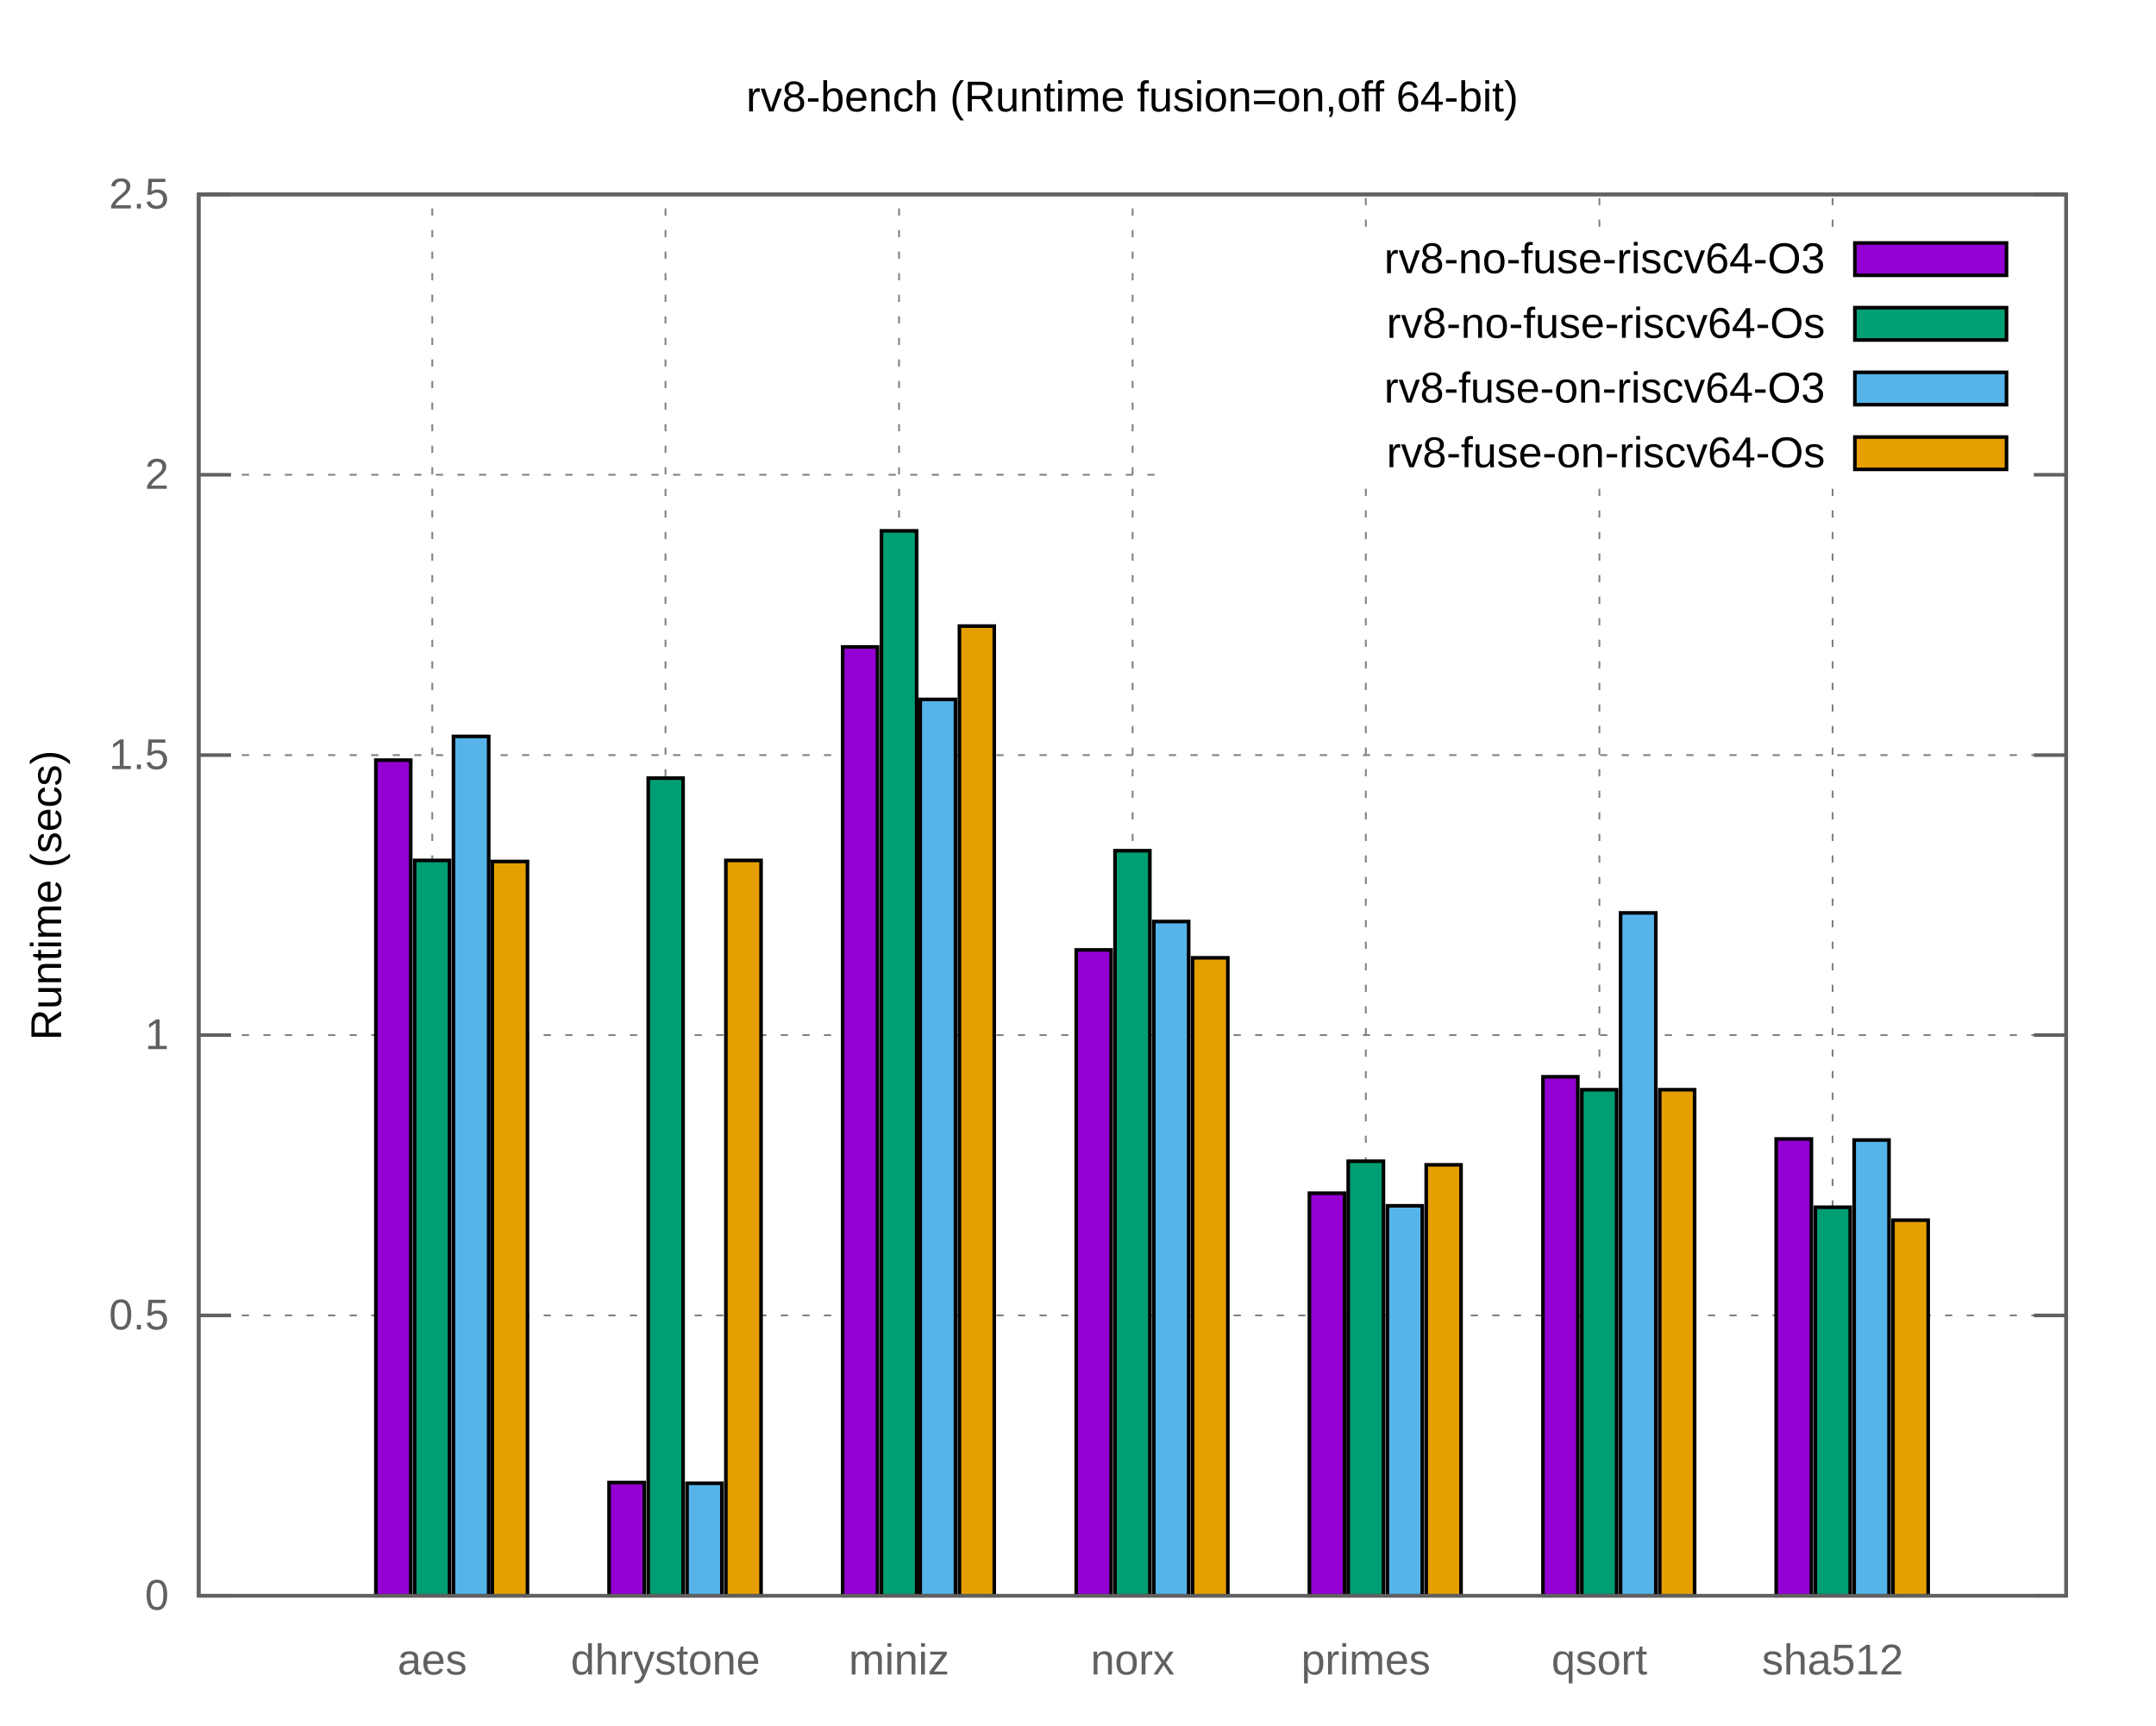
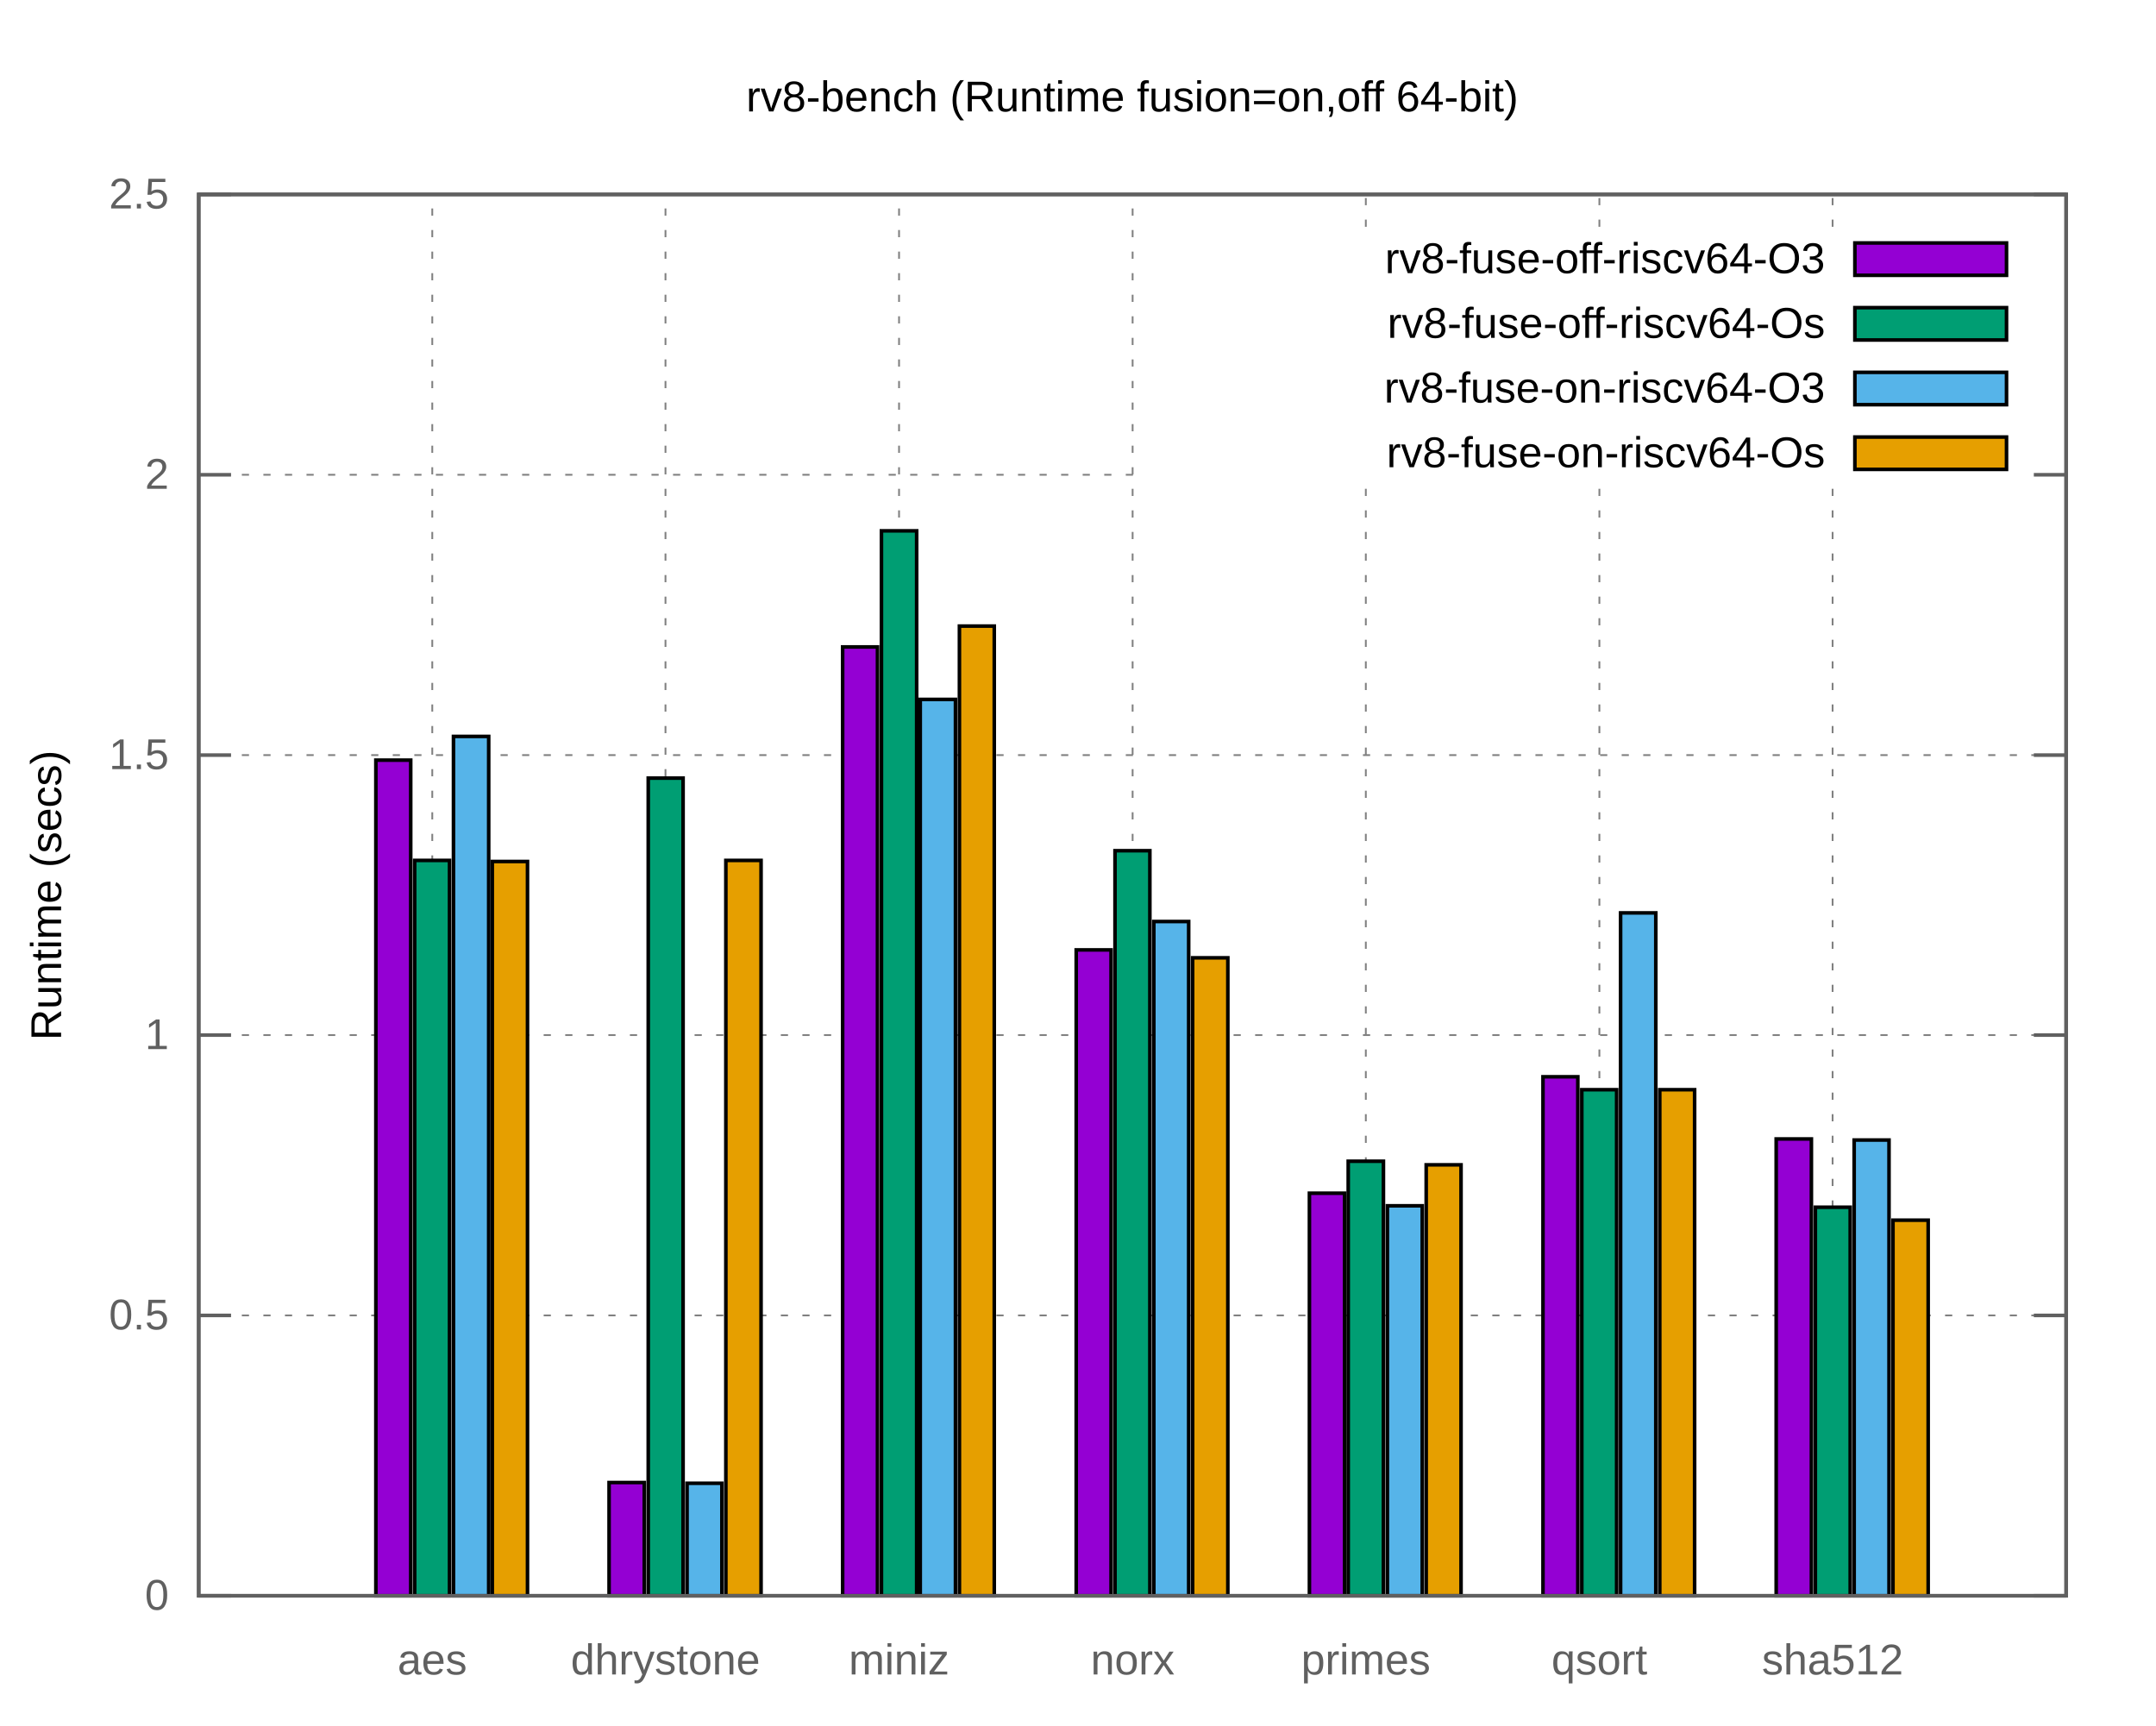
<svg xmlns="http://www.w3.org/2000/svg" xmlns:xlink="http://www.w3.org/1999/xlink" width="600" height="480" viewBox="0 0 600 480">
  <g id="gnuplot_canvas">
    <rect x="0" y="0" width="600" height="480" fill="none" />
    <defs>
      <circle id="gpDot" r="0.5" stroke-width="0.5" />
      <path id="gpPt0" stroke-width="0.222" stroke="currentColor" d="M-1,0 h2 M0,-1 v2" />
      <path id="gpPt1" stroke-width="0.222" stroke="currentColor" d="M-1,-1 L1,1 M1,-1 L-1,1" />
      <path id="gpPt2" stroke-width="0.222" stroke="currentColor" d="M-1,0 L1,0 M0,-1 L0,1 M-1,-1 L1,1 M-1,1 L1,-1" />
      <rect id="gpPt3" stroke-width="0.222" stroke="currentColor" x="-1" y="-1" width="2" height="2" />
      <rect id="gpPt4" stroke-width="0.222" stroke="currentColor" fill="currentColor" x="-1" y="-1" width="2" height="2" />
      <circle id="gpPt5" stroke-width="0.222" stroke="currentColor" cx="0" cy="0" r="1" />
      <use xlink:href="#gpPt5" id="gpPt6" fill="currentColor" stroke="none" />
      <path id="gpPt7" stroke-width="0.222" stroke="currentColor" d="M0,-1.33 L-1.33,0.67 L1.33,0.67 z" />
      <use xlink:href="#gpPt7" id="gpPt8" fill="currentColor" stroke="none" />
      <use xlink:href="#gpPt7" id="gpPt9" stroke="currentColor" transform="rotate(180)" />
      <use xlink:href="#gpPt9" id="gpPt10" fill="currentColor" stroke="none" />
      <use xlink:href="#gpPt3" id="gpPt11" stroke="currentColor" transform="rotate(45)" />
      <use xlink:href="#gpPt11" id="gpPt12" fill="currentColor" stroke="none" />
      <path id="gpPt13" stroke-width="0.222" stroke="currentColor" d="M0,1.330 L1.265,0.411 L0.782,-1.067 L-0.782,-1.076 L-1.265,0.411 z" />
      <use xlink:href="#gpPt13" id="gpPt14" fill="currentColor" stroke="none" />
      <filter id="textbox" filterUnits="objectBoundingBox" x="0" y="0" height="1" width="1">
        <feFlood flood-color="white" flood-opacity="1" result="bgnd" />
        <feComposite in="SourceGraphic" in2="bgnd" operator="atop" />
      </filter>
      <filter id="greybox" filterUnits="objectBoundingBox" x="0" y="0" height="1" width="1">
        <feFlood flood-color="lightgrey" flood-opacity="1" result="grey" />
        <feComposite in="SourceGraphic" in2="grey" operator="atop" />
      </filter>
    </defs>
    <g fill="none" color="white" stroke="currentColor" stroke-width="1.00" stroke-linecap="butt" stroke-linejoin="miter">
</g>
    <g fill="none" color="black" stroke="currentColor" stroke-width="1.00" stroke-linecap="butt" stroke-linejoin="miter">
</g>
    <g fill="none" color="black" stroke="rgb( 96,  96,  96)" stroke-width="0.50" stroke-linecap="butt" stroke-linejoin="miter">
</g>
    <g fill="none" color="gray" stroke="currentColor" stroke-width="0.50" stroke-linecap="butt" stroke-linejoin="miter">
      <path stroke="gray" stroke-dasharray="2,4" class="gridline" d="M55.3,444.0 L575.0,444.0  " />
    </g>
    <g fill="none" color="gray" stroke="gray" stroke-width="1.00" stroke-linecap="butt" stroke-linejoin="miter">
</g>
    <g fill="none" color="black" stroke="currentColor" stroke-width="1.00" stroke-linecap="butt" stroke-linejoin="miter">
      <path stroke="rgb( 96,  96,  96)" d="M55.3,444.0 L64.3,444.0 M575.0,444.0 L566.0,444.0  " />
      <g transform="translate(47.0,447.9)" stroke="none" fill="rgb(96,96,96)" font-family="Arial" font-size="12.00" text-anchor="end">
        <text>
          <tspan font-family="Arial"> 0</tspan>
        </text>
      </g>
    </g>
    <g fill="none" color="black" stroke="currentColor" stroke-width="1.00" stroke-linecap="butt" stroke-linejoin="miter">
</g>
    <g fill="none" color="black" stroke="rgb( 96,  96,  96)" stroke-width="0.50" stroke-linecap="butt" stroke-linejoin="miter">
</g>
    <g fill="none" color="gray" stroke="currentColor" stroke-width="0.50" stroke-linecap="butt" stroke-linejoin="miter">
      <path stroke="gray" stroke-dasharray="2,4" class="gridline" d="M55.3,366.0 L575.0,366.0  " />
    </g>
    <g fill="none" color="gray" stroke="gray" stroke-width="1.00" stroke-linecap="butt" stroke-linejoin="miter">
</g>
    <g fill="none" color="black" stroke="currentColor" stroke-width="1.00" stroke-linecap="butt" stroke-linejoin="miter">
      <path stroke="rgb( 96,  96,  96)" d="M55.3,366.0 L64.3,366.0 M575.0,366.0 L566.0,366.0  " />
      <g transform="translate(47.0,369.9)" stroke="none" fill="rgb(96,96,96)" font-family="Arial" font-size="12.00" text-anchor="end">
        <text>
          <tspan font-family="Arial"> 0.5</tspan>
        </text>
      </g>
    </g>
    <g fill="none" color="black" stroke="currentColor" stroke-width="1.00" stroke-linecap="butt" stroke-linejoin="miter">
</g>
    <g fill="none" color="black" stroke="rgb( 96,  96,  96)" stroke-width="0.50" stroke-linecap="butt" stroke-linejoin="miter">
</g>
    <g fill="none" color="gray" stroke="currentColor" stroke-width="0.50" stroke-linecap="butt" stroke-linejoin="miter">
      <path stroke="gray" stroke-dasharray="2,4" class="gridline" d="M55.3,288.0 L575.0,288.0  " />
    </g>
    <g fill="none" color="gray" stroke="gray" stroke-width="1.00" stroke-linecap="butt" stroke-linejoin="miter">
</g>
    <g fill="none" color="black" stroke="currentColor" stroke-width="1.00" stroke-linecap="butt" stroke-linejoin="miter">
      <path stroke="rgb( 96,  96,  96)" d="M55.3,288.0 L64.3,288.0 M575.0,288.0 L566.0,288.0  " />
      <g transform="translate(47.0,291.9)" stroke="none" fill="rgb(96,96,96)" font-family="Arial" font-size="12.00" text-anchor="end">
        <text>
          <tspan font-family="Arial"> 1</tspan>
        </text>
      </g>
    </g>
    <g fill="none" color="black" stroke="currentColor" stroke-width="1.00" stroke-linecap="butt" stroke-linejoin="miter">
</g>
    <g fill="none" color="black" stroke="rgb( 96,  96,  96)" stroke-width="0.50" stroke-linecap="butt" stroke-linejoin="miter">
</g>
    <g fill="none" color="gray" stroke="currentColor" stroke-width="0.50" stroke-linecap="butt" stroke-linejoin="miter">
      <path stroke="gray" stroke-dasharray="2,4" class="gridline" d="M55.3,210.1 L575.0,210.1  " />
    </g>
    <g fill="none" color="gray" stroke="gray" stroke-width="1.00" stroke-linecap="butt" stroke-linejoin="miter">
</g>
    <g fill="none" color="black" stroke="currentColor" stroke-width="1.00" stroke-linecap="butt" stroke-linejoin="miter">
      <path stroke="rgb( 96,  96,  96)" d="M55.3,210.1 L64.3,210.1 M575.0,210.1 L566.0,210.1  " />
      <g transform="translate(47.0,214.0)" stroke="none" fill="rgb(96,96,96)" font-family="Arial" font-size="12.00" text-anchor="end">
        <text>
          <tspan font-family="Arial"> 1.5</tspan>
        </text>
      </g>
    </g>
    <g fill="none" color="black" stroke="currentColor" stroke-width="1.00" stroke-linecap="butt" stroke-linejoin="miter">
</g>
    <g fill="none" color="black" stroke="rgb( 96,  96,  96)" stroke-width="0.50" stroke-linecap="butt" stroke-linejoin="miter">
</g>
    <g fill="none" color="gray" stroke="currentColor" stroke-width="0.50" stroke-linecap="butt" stroke-linejoin="miter">
-       <path stroke="gray" stroke-dasharray="2,4" class="gridline" d="M55.3,132.1 L325.3,132.1 M566.7,132.1 L575.0,132.1  " />
+       <path stroke="gray" stroke-dasharray="2,4" class="gridline" d="M55.3,132.1 L317.0,132.1 M566.7,132.1 L575.0,132.1  " />
    </g>
    <g fill="none" color="gray" stroke="gray" stroke-width="1.00" stroke-linecap="butt" stroke-linejoin="miter">
</g>
    <g fill="none" color="black" stroke="currentColor" stroke-width="1.00" stroke-linecap="butt" stroke-linejoin="miter">
      <path stroke="rgb( 96,  96,  96)" d="M55.3,132.1 L64.3,132.1 M575.0,132.1 L566.0,132.1  " />
      <g transform="translate(47.0,136.0)" stroke="none" fill="rgb(96,96,96)" font-family="Arial" font-size="12.00" text-anchor="end">
        <text>
          <tspan font-family="Arial"> 2</tspan>
        </text>
      </g>
    </g>
    <g fill="none" color="black" stroke="currentColor" stroke-width="1.00" stroke-linecap="butt" stroke-linejoin="miter">
</g>
    <g fill="none" color="black" stroke="rgb( 96,  96,  96)" stroke-width="0.50" stroke-linecap="butt" stroke-linejoin="miter">
</g>
    <g fill="none" color="gray" stroke="currentColor" stroke-width="0.50" stroke-linecap="butt" stroke-linejoin="miter">
      <path stroke="gray" stroke-dasharray="2,4" class="gridline" d="M55.3,54.1 L575.0,54.1  " />
    </g>
    <g fill="none" color="gray" stroke="gray" stroke-width="1.00" stroke-linecap="butt" stroke-linejoin="miter">
</g>
    <g fill="none" color="black" stroke="currentColor" stroke-width="1.00" stroke-linecap="butt" stroke-linejoin="miter">
      <path stroke="rgb( 96,  96,  96)" d="M55.3,54.1 L64.3,54.1 M575.0,54.1 L566.0,54.1  " />
      <g transform="translate(47.0,58.0)" stroke="none" fill="rgb(96,96,96)" font-family="Arial" font-size="12.00" text-anchor="end">
        <text>
          <tspan font-family="Arial"> 2.5</tspan>
        </text>
      </g>
    </g>
    <g fill="none" color="black" stroke="currentColor" stroke-width="1.00" stroke-linecap="butt" stroke-linejoin="miter">
</g>
    <g fill="none" color="black" stroke="rgb( 96,  96,  96)" stroke-width="0.50" stroke-linecap="butt" stroke-linejoin="miter">
</g>
    <g fill="none" color="gray" stroke="currentColor" stroke-width="0.50" stroke-linecap="butt" stroke-linejoin="miter">
      <path stroke="gray" stroke-dasharray="2,4" class="gridline" d="M120.3,444.0 L120.3,54.1  " />
    </g>
    <g fill="none" color="gray" stroke="gray" stroke-width="1.00" stroke-linecap="butt" stroke-linejoin="miter">
</g>
    <g fill="none" color="black" stroke="currentColor" stroke-width="1.00" stroke-linecap="butt" stroke-linejoin="miter">
      <path stroke="rgb( 96,  96,  96)" d="M120.3,444.0 M120.3,54.1  " />
      <g transform="translate(120.3,465.9)" stroke="none" fill="rgb(96,96,96)" font-family="Arial" font-size="12.00" text-anchor="middle">
        <text>
          <tspan font-family="Arial">aes</tspan>
        </text>
      </g>
    </g>
    <g fill="none" color="black" stroke="currentColor" stroke-width="1.00" stroke-linecap="butt" stroke-linejoin="miter">
</g>
    <g fill="none" color="black" stroke="rgb( 96,  96,  96)" stroke-width="0.50" stroke-linecap="butt" stroke-linejoin="miter">
</g>
    <g fill="none" color="gray" stroke="currentColor" stroke-width="0.50" stroke-linecap="butt" stroke-linejoin="miter">
      <path stroke="gray" stroke-dasharray="2,4" class="gridline" d="M185.2,444.0 L185.2,54.1  " />
    </g>
    <g fill="none" color="gray" stroke="gray" stroke-width="1.00" stroke-linecap="butt" stroke-linejoin="miter">
</g>
    <g fill="none" color="black" stroke="currentColor" stroke-width="1.00" stroke-linecap="butt" stroke-linejoin="miter">
      <path stroke="rgb( 96,  96,  96)" d="M185.2,444.0 M185.2,54.1  " />
      <g transform="translate(185.2,465.9)" stroke="none" fill="rgb(96,96,96)" font-family="Arial" font-size="12.00" text-anchor="middle">
        <text>
          <tspan font-family="Arial">dhrystone</tspan>
        </text>
      </g>
    </g>
    <g fill="none" color="black" stroke="currentColor" stroke-width="1.00" stroke-linecap="butt" stroke-linejoin="miter">
</g>
    <g fill="none" color="black" stroke="rgb( 96,  96,  96)" stroke-width="0.50" stroke-linecap="butt" stroke-linejoin="miter">
</g>
    <g fill="none" color="gray" stroke="currentColor" stroke-width="0.50" stroke-linecap="butt" stroke-linejoin="miter">
      <path stroke="gray" stroke-dasharray="2,4" class="gridline" d="M250.2,444.0 L250.2,54.1  " />
    </g>
    <g fill="none" color="gray" stroke="gray" stroke-width="1.00" stroke-linecap="butt" stroke-linejoin="miter">
</g>
    <g fill="none" color="black" stroke="currentColor" stroke-width="1.00" stroke-linecap="butt" stroke-linejoin="miter">
      <path stroke="rgb( 96,  96,  96)" d="M250.2,444.0 M250.2,54.1  " />
      <g transform="translate(250.2,465.9)" stroke="none" fill="rgb(96,96,96)" font-family="Arial" font-size="12.00" text-anchor="middle">
        <text>
          <tspan font-family="Arial">miniz</tspan>
        </text>
      </g>
    </g>
    <g fill="none" color="black" stroke="currentColor" stroke-width="1.00" stroke-linecap="butt" stroke-linejoin="miter">
</g>
    <g fill="none" color="black" stroke="rgb( 96,  96,  96)" stroke-width="0.50" stroke-linecap="butt" stroke-linejoin="miter">
</g>
    <g fill="none" color="gray" stroke="currentColor" stroke-width="0.50" stroke-linecap="butt" stroke-linejoin="miter">
      <path stroke="gray" stroke-dasharray="2,4" class="gridline" d="M315.2,444.0 L315.2,54.1  " />
    </g>
    <g fill="none" color="gray" stroke="gray" stroke-width="1.00" stroke-linecap="butt" stroke-linejoin="miter">
</g>
    <g fill="none" color="black" stroke="currentColor" stroke-width="1.00" stroke-linecap="butt" stroke-linejoin="miter">
      <path stroke="rgb( 96,  96,  96)" d="M315.2,444.0 M315.2,54.1  " />
      <g transform="translate(315.2,465.9)" stroke="none" fill="rgb(96,96,96)" font-family="Arial" font-size="12.00" text-anchor="middle">
        <text>
          <tspan font-family="Arial">norx</tspan>
        </text>
      </g>
    </g>
    <g fill="none" color="black" stroke="currentColor" stroke-width="1.00" stroke-linecap="butt" stroke-linejoin="miter">
</g>
    <g fill="none" color="black" stroke="rgb( 96,  96,  96)" stroke-width="0.50" stroke-linecap="butt" stroke-linejoin="miter">
</g>
    <g fill="none" color="gray" stroke="currentColor" stroke-width="0.50" stroke-linecap="butt" stroke-linejoin="miter">
      <path stroke="gray" stroke-dasharray="2,4" class="gridline" d="M380.1,444.0 L380.1,135.1 M380.1,63.1 L380.1,54.1  " />
    </g>
    <g fill="none" color="gray" stroke="gray" stroke-width="1.00" stroke-linecap="butt" stroke-linejoin="miter">
</g>
    <g fill="none" color="black" stroke="currentColor" stroke-width="1.00" stroke-linecap="butt" stroke-linejoin="miter">
      <path stroke="rgb( 96,  96,  96)" d="M380.1,444.0 M380.1,54.1  " />
      <g transform="translate(380.1,465.9)" stroke="none" fill="rgb(96,96,96)" font-family="Arial" font-size="12.00" text-anchor="middle">
        <text>
          <tspan font-family="Arial">primes</tspan>
        </text>
      </g>
    </g>
    <g fill="none" color="black" stroke="currentColor" stroke-width="1.00" stroke-linecap="butt" stroke-linejoin="miter">
</g>
    <g fill="none" color="black" stroke="rgb( 96,  96,  96)" stroke-width="0.50" stroke-linecap="butt" stroke-linejoin="miter">
</g>
    <g fill="none" color="gray" stroke="currentColor" stroke-width="0.50" stroke-linecap="butt" stroke-linejoin="miter">
      <path stroke="gray" stroke-dasharray="2,4" class="gridline" d="M445.1,444.0 L445.1,135.1 M445.1,63.1 L445.1,54.1  " />
    </g>
    <g fill="none" color="gray" stroke="gray" stroke-width="1.00" stroke-linecap="butt" stroke-linejoin="miter">
</g>
    <g fill="none" color="black" stroke="currentColor" stroke-width="1.00" stroke-linecap="butt" stroke-linejoin="miter">
      <path stroke="rgb( 96,  96,  96)" d="M445.1,444.0 M445.1,54.1  " />
      <g transform="translate(445.1,465.9)" stroke="none" fill="rgb(96,96,96)" font-family="Arial" font-size="12.00" text-anchor="middle">
        <text>
          <tspan font-family="Arial">qsort</tspan>
        </text>
      </g>
    </g>
    <g fill="none" color="black" stroke="currentColor" stroke-width="1.00" stroke-linecap="butt" stroke-linejoin="miter">
</g>
    <g fill="none" color="black" stroke="rgb( 96,  96,  96)" stroke-width="0.50" stroke-linecap="butt" stroke-linejoin="miter">
</g>
    <g fill="none" color="gray" stroke="currentColor" stroke-width="0.50" stroke-linecap="butt" stroke-linejoin="miter">
      <path stroke="gray" stroke-dasharray="2,4" class="gridline" d="M510.0,444.0 L510.0,135.1 M510.0,63.1 L510.0,54.1  " />
    </g>
    <g fill="none" color="gray" stroke="gray" stroke-width="1.00" stroke-linecap="butt" stroke-linejoin="miter">
</g>
    <g fill="none" color="black" stroke="currentColor" stroke-width="1.00" stroke-linecap="butt" stroke-linejoin="miter">
      <path stroke="rgb( 96,  96,  96)" d="M510.0,444.0 M510.0,54.1  " />
      <g transform="translate(510.0,465.9)" stroke="none" fill="rgb(96,96,96)" font-family="Arial" font-size="12.00" text-anchor="middle">
        <text>
          <tspan font-family="Arial">sha512</tspan>
        </text>
      </g>
    </g>
    <g fill="none" color="black" stroke="currentColor" stroke-width="1.00" stroke-linecap="butt" stroke-linejoin="miter">
</g>
    <g fill="none" color="black" stroke="currentColor" stroke-width="1.00" stroke-linecap="butt" stroke-linejoin="miter">
      <path stroke="rgb( 96,  96,  96)" d="M55.3,54.1 L55.3,444.0 L575.0,444.0 L575.0,54.1 L55.3,54.1 Z  " />
    </g>
    <g fill="none" color="black" stroke="currentColor" stroke-width="1.00" stroke-linecap="butt" stroke-linejoin="miter">
      <g transform="translate(17.0,249.1) rotate(270)" stroke="none" fill="black" font-family="Arial" font-size="12.00" text-anchor="middle">
        <text>
          <tspan font-family="Arial">Runtime (secs)</tspan>
        </text>
      </g>
    </g>
    <g fill="none" color="black" stroke="currentColor" stroke-width="1.00" stroke-linecap="butt" stroke-linejoin="miter">
      <g transform="translate(315.1,31.0)" stroke="none" fill="black" font-family="Arial" font-size="12.00" text-anchor="middle">
        <text>
          <tspan font-family="Arial">rv8-bench (Runtime fusion=on,off 64-bit)</tspan>
        </text>
      </g>
    </g>
    <g id="gnuplot_plot_1">
      <g fill="none" color="black" stroke="currentColor" stroke-width="1.00" stroke-linecap="butt" stroke-linejoin="miter">
        <g transform="translate(507.9,76.0)" stroke="none" fill="black" font-family="Arial" font-size="12.00" text-anchor="end">
          <text>
-             <tspan font-family="Arial">rv8-no-fuse-riscv64-O3</tspan>
+             <tspan font-family="Arial">rv8-fuse-off-riscv64-O3</tspan>
          </text>
        </g>
      </g>
      <g fill="none" color="black" stroke="currentColor" stroke-width="1.00" stroke-linecap="butt" stroke-linejoin="miter">
        <g stroke="none" shape-rendering="crispEdges">
          <polygon fill="rgb(148,   0, 211)" points="516.2,76.6 558.4,76.6 558.4,67.6 516.2,67.6 " />
        </g>
        <path stroke="black" d="M516.2,76.6 L558.4,76.6 L558.4,67.6 L516.2,67.6 L516.2,76.6 Z  " />
      </g>
      <g fill="none" color="black" stroke="currentColor" stroke-width="1.00" stroke-linecap="butt" stroke-linejoin="miter">
        <g stroke="none" shape-rendering="crispEdges">
          <polygon fill="rgb(148,   0, 211)" points="104.6,444.0 114.4,444.0 114.4,211.4 104.6,211.4 " />
        </g>
        <path stroke="black" d="M104.6,444.0 L104.6,211.5 L114.3,211.5 L114.3,444.0 L104.6,444.0 Z  " />
      </g>
      <g fill="none" color="black" stroke="currentColor" stroke-width="1.00" stroke-linecap="butt" stroke-linejoin="miter">
        <g stroke="none" shape-rendering="crispEdges">
          <polygon fill="rgb(148,   0, 211)" points="169.5,444.0 179.4,444.0 179.4,412.4 169.5,412.4 " />
        </g>
        <path stroke="black" d="M169.5,444.0 L169.5,412.5 L179.3,412.5 L179.3,444.0 L169.5,444.0 Z  " />
      </g>
      <g fill="none" color="black" stroke="currentColor" stroke-width="1.00" stroke-linecap="butt" stroke-linejoin="miter">
        <g stroke="none" shape-rendering="crispEdges">
          <polygon fill="rgb(148,   0, 211)" points="234.5,444.0 244.3,444.0 244.3,179.9 234.5,179.9 " />
        </g>
        <path stroke="black" d="M234.5,444.0 L234.5,180.0 L244.2,180.0 L244.2,444.0 L234.5,444.0 Z  " />
      </g>
      <g fill="none" color="black" stroke="currentColor" stroke-width="1.00" stroke-linecap="butt" stroke-linejoin="miter">
        <g stroke="none" shape-rendering="crispEdges">
          <polygon fill="rgb(148,   0, 211)" points="299.5,444.0 309.3,444.0 309.3,264.2 299.5,264.2 " />
        </g>
        <path stroke="black" d="M299.5,444.0 L299.5,264.3 L309.2,264.3 L309.2,444.0 L299.5,444.0 Z  " />
      </g>
      <g fill="none" color="black" stroke="currentColor" stroke-width="1.00" stroke-linecap="butt" stroke-linejoin="miter">
        <g stroke="none" shape-rendering="crispEdges">
          <polygon fill="rgb(148,   0, 211)" points="364.4,444.0 374.3,444.0 374.3,331.9 364.4,331.9 " />
        </g>
        <path stroke="black" d="M364.4,444.0 L364.4,332.0 L374.2,332.0 L374.2,444.0 L364.4,444.0 Z  " />
      </g>
      <g fill="none" color="black" stroke="currentColor" stroke-width="1.00" stroke-linecap="butt" stroke-linejoin="miter">
        <g stroke="none" shape-rendering="crispEdges">
          <polygon fill="rgb(148,   0, 211)" points="429.4,444.0 439.2,444.0 439.2,299.5 429.4,299.5 " />
        </g>
        <path stroke="black" d="M429.4,444.0 L429.4,299.6 L439.1,299.6 L439.1,444.0 L429.4,444.0 Z  " />
      </g>
      <g fill="none" color="black" stroke="currentColor" stroke-width="1.00" stroke-linecap="butt" stroke-linejoin="miter">
        <g stroke="none" shape-rendering="crispEdges">
          <polygon fill="rgb(148,   0, 211)" points="494.3,444.0 504.2,444.0 504.2,316.8 494.3,316.8 " />
        </g>
        <path stroke="black" d="M494.3,444.0 L494.3,316.9 L504.1,316.9 L504.1,444.0 L494.3,444.0 Z  " />
      </g>
      <g fill="none" color="black" stroke="currentColor" stroke-width="1.00" stroke-linecap="butt" stroke-linejoin="miter">
</g>
    </g>
    <g id="gnuplot_plot_2">
      <g fill="none" color="black" stroke="currentColor" stroke-width="1.00" stroke-linecap="butt" stroke-linejoin="miter">
        <g transform="translate(507.9,94.0)" stroke="none" fill="black" font-family="Arial" font-size="12.00" text-anchor="end">
          <text>
-             <tspan font-family="Arial">rv8-no-fuse-riscv64-Os</tspan>
+             <tspan font-family="Arial">rv8-fuse-off-riscv64-Os</tspan>
          </text>
        </g>
      </g>
      <g fill="none" color="black" stroke="currentColor" stroke-width="1.00" stroke-linecap="butt" stroke-linejoin="miter">
        <g stroke="none" shape-rendering="crispEdges">
          <polygon fill="rgb(  0, 158, 115)" points="516.2,94.6 558.4,94.6 558.4,85.6 516.2,85.6 " />
        </g>
        <path stroke="black" d="M516.2,94.6 L558.4,94.6 L558.4,85.6 L516.2,85.6 L516.2,94.6 Z  " />
      </g>
      <g fill="none" color="black" stroke="currentColor" stroke-width="1.00" stroke-linecap="butt" stroke-linejoin="miter">
        <g stroke="none" shape-rendering="crispEdges">
          <polygon fill="rgb(  0, 158, 115)" points="115.4,444.0 125.2,444.0 125.2,239.3 115.4,239.3 " />
        </g>
        <path stroke="black" d="M115.4,444.0 L115.4,239.4 L125.1,239.4 L125.1,444.0 L115.4,444.0 Z  " />
      </g>
      <g fill="none" color="black" stroke="currentColor" stroke-width="1.00" stroke-linecap="butt" stroke-linejoin="miter">
        <g stroke="none" shape-rendering="crispEdges">
          <polygon fill="rgb(  0, 158, 115)" points="180.4,444.0 190.2,444.0 190.2,216.4 180.4,216.4 " />
        </g>
        <path stroke="black" d="M180.4,444.0 L180.4,216.5 L190.1,216.5 L190.1,444.0 L180.4,444.0 Z  " />
      </g>
      <g fill="none" color="black" stroke="currentColor" stroke-width="1.00" stroke-linecap="butt" stroke-linejoin="miter">
        <g stroke="none" shape-rendering="crispEdges">
          <polygon fill="rgb(  0, 158, 115)" points="245.3,444.0 255.2,444.0 255.2,147.6 245.3,147.6 " />
        </g>
        <path stroke="black" d="M245.3,444.0 L245.3,147.7 L255.1,147.7 L255.1,444.0 L245.3,444.0 Z  " />
      </g>
      <g fill="none" color="black" stroke="currentColor" stroke-width="1.00" stroke-linecap="butt" stroke-linejoin="miter">
        <g stroke="none" shape-rendering="crispEdges">
          <polygon fill="rgb(  0, 158, 115)" points="310.3,444.0 320.1,444.0 320.1,236.6 310.3,236.6 " />
        </g>
        <path stroke="black" d="M310.3,444.0 L310.3,236.7 L320.0,236.7 L320.0,444.0 L310.3,444.0 Z  " />
      </g>
      <g fill="none" color="black" stroke="currentColor" stroke-width="1.00" stroke-linecap="butt" stroke-linejoin="miter">
        <g stroke="none" shape-rendering="crispEdges">
          <polygon fill="rgb(  0, 158, 115)" points="375.2,444.0 385.1,444.0 385.1,323.0 375.2,323.0 " />
        </g>
        <path stroke="black" d="M375.2,444.0 L375.2,323.1 L385.0,323.1 L385.0,444.0 L375.2,444.0 Z  " />
      </g>
      <g fill="none" color="black" stroke="currentColor" stroke-width="1.00" stroke-linecap="butt" stroke-linejoin="miter">
        <g stroke="none" shape-rendering="crispEdges">
          <polygon fill="rgb(  0, 158, 115)" points="440.2,444.0 450.0,444.0 450.0,303.1 440.2,303.1 " />
        </g>
        <path stroke="black" d="M440.2,444.0 L440.2,303.2 L449.9,303.2 L449.9,444.0 L440.2,444.0 Z  " />
      </g>
      <g fill="none" color="black" stroke="currentColor" stroke-width="1.00" stroke-linecap="butt" stroke-linejoin="miter">
        <g stroke="none" shape-rendering="crispEdges">
          <polygon fill="rgb(  0, 158, 115)" points="505.2,444.0 515.0,444.0 515.0,335.8 505.2,335.8 " />
        </g>
        <path stroke="black" d="M505.2,444.0 L505.2,335.9 L514.9,335.9 L514.9,444.0 L505.2,444.0 Z  " />
      </g>
      <g fill="none" color="black" stroke="currentColor" stroke-width="1.00" stroke-linecap="butt" stroke-linejoin="miter">
</g>
    </g>
    <g id="gnuplot_plot_3">
      <g fill="none" color="black" stroke="currentColor" stroke-width="1.00" stroke-linecap="butt" stroke-linejoin="miter">
        <g transform="translate(507.9,112.0)" stroke="none" fill="black" font-family="Arial" font-size="12.00" text-anchor="end">
          <text>
            <tspan font-family="Arial">rv8-fuse-on-riscv64-O3</tspan>
          </text>
        </g>
      </g>
      <g fill="none" color="black" stroke="currentColor" stroke-width="1.00" stroke-linecap="butt" stroke-linejoin="miter">
        <g stroke="none" shape-rendering="crispEdges">
          <polygon fill="rgb( 86, 180, 233)" points="516.2,112.6 558.4,112.6 558.4,103.6 516.2,103.6 " />
        </g>
        <path stroke="black" d="M516.2,112.6 L558.4,112.6 L558.4,103.6 L516.2,103.6 L516.2,112.6 Z  " />
      </g>
      <g fill="none" color="black" stroke="currentColor" stroke-width="1.00" stroke-linecap="butt" stroke-linejoin="miter">
        <g stroke="none" shape-rendering="crispEdges">
          <polygon fill="rgb( 86, 180, 233)" points="126.2,444.0 136.1,444.0 136.1,204.8 126.2,204.8 " />
        </g>
        <path stroke="black" d="M126.2,444.0 L126.2,204.9 L136.0,204.9 L136.0,444.0 L126.2,444.0 Z  " />
      </g>
      <g fill="none" color="black" stroke="currentColor" stroke-width="1.00" stroke-linecap="butt" stroke-linejoin="miter">
        <g stroke="none" shape-rendering="crispEdges">
          <polygon fill="rgb( 86, 180, 233)" points="191.2,444.0 201.0,444.0 201.0,412.6 191.2,412.6 " />
        </g>
        <path stroke="black" d="M191.2,444.0 L191.2,412.7 L200.9,412.7 L200.9,444.0 L191.2,444.0 Z  " />
      </g>
      <g fill="none" color="black" stroke="currentColor" stroke-width="1.00" stroke-linecap="butt" stroke-linejoin="miter">
        <g stroke="none" shape-rendering="crispEdges">
          <polygon fill="rgb( 86, 180, 233)" points="256.1,444.0 266.0,444.0 266.0,194.5 256.1,194.5 " />
        </g>
        <path stroke="black" d="M256.1,444.0 L256.1,194.6 L265.9,194.6 L265.9,444.0 L256.1,444.0 Z  " />
      </g>
      <g fill="none" color="black" stroke="currentColor" stroke-width="1.00" stroke-linecap="butt" stroke-linejoin="miter">
        <g stroke="none" shape-rendering="crispEdges">
          <polygon fill="rgb( 86, 180, 233)" points="321.1,444.0 330.9,444.0 330.9,256.3 321.1,256.3 " />
        </g>
        <path stroke="black" d="M321.1,444.0 L321.1,256.4 L330.8,256.4 L330.8,444.0 L321.1,444.0 Z  " />
      </g>
      <g fill="none" color="black" stroke="currentColor" stroke-width="1.00" stroke-linecap="butt" stroke-linejoin="miter">
        <g stroke="none" shape-rendering="crispEdges">
          <polygon fill="rgb( 86, 180, 233)" points="386.1,444.0 395.9,444.0 395.9,335.4 386.1,335.4 " />
        </g>
        <path stroke="black" d="M386.1,444.0 L386.1,335.5 L395.8,335.5 L395.8,444.0 L386.1,444.0 Z  " />
      </g>
      <g fill="none" color="black" stroke="currentColor" stroke-width="1.00" stroke-linecap="butt" stroke-linejoin="miter">
        <g stroke="none" shape-rendering="crispEdges">
          <polygon fill="rgb( 86, 180, 233)" points="451.0,444.0 460.9,444.0 460.9,253.9 451.0,253.9 " />
        </g>
        <path stroke="black" d="M451.0,444.0 L451.0,254.0 L460.8,254.0 L460.8,444.0 L451.0,444.0 Z  " />
      </g>
      <g fill="none" color="black" stroke="currentColor" stroke-width="1.00" stroke-linecap="butt" stroke-linejoin="miter">
        <g stroke="none" shape-rendering="crispEdges">
          <polygon fill="rgb( 86, 180, 233)" points="516.0,444.0 525.8,444.0 525.8,317.1 516.0,317.1 " />
        </g>
        <path stroke="black" d="M516.0,444.0 L516.0,317.2 L525.7,317.2 L525.7,444.0 L516.0,444.0 Z  " />
      </g>
      <g fill="none" color="black" stroke="currentColor" stroke-width="1.00" stroke-linecap="butt" stroke-linejoin="miter">
</g>
    </g>
    <g id="gnuplot_plot_4">
      <g fill="none" color="black" stroke="currentColor" stroke-width="1.00" stroke-linecap="butt" stroke-linejoin="miter">
        <g transform="translate(507.9,130.0)" stroke="none" fill="black" font-family="Arial" font-size="12.00" text-anchor="end">
          <text>
            <tspan font-family="Arial">rv8-fuse-on-riscv64-Os</tspan>
          </text>
        </g>
      </g>
      <g fill="none" color="black" stroke="currentColor" stroke-width="1.00" stroke-linecap="butt" stroke-linejoin="miter">
        <g stroke="none" shape-rendering="crispEdges">
          <polygon fill="rgb(230, 159,   0)" points="516.2,130.6 558.4,130.6 558.4,121.6 516.2,121.6 " />
        </g>
        <path stroke="black" d="M516.2,130.6 L558.4,130.6 L558.4,121.6 L516.2,121.6 L516.2,130.6 Z  " />
      </g>
      <g fill="none" color="black" stroke="currentColor" stroke-width="1.00" stroke-linecap="butt" stroke-linejoin="miter">
        <g stroke="none" shape-rendering="crispEdges">
          <polygon fill="rgb(230, 159,   0)" points="137.0,444.0 146.9,444.0 146.9,239.6 137.0,239.6 " />
        </g>
        <path stroke="black" d="M137.0,444.0 L137.0,239.7 L146.8,239.7 L146.8,444.0 L137.0,444.0 Z  " />
      </g>
      <g fill="none" color="black" stroke="currentColor" stroke-width="1.00" stroke-linecap="butt" stroke-linejoin="miter">
        <g stroke="none" shape-rendering="crispEdges">
          <polygon fill="rgb(230, 159,   0)" points="202.0,444.0 211.9,444.0 211.9,239.3 202.0,239.3 " />
        </g>
        <path stroke="black" d="M202.0,444.0 L202.0,239.4 L211.8,239.4 L211.8,444.0 L202.0,444.0 Z  " />
      </g>
      <g fill="none" color="black" stroke="currentColor" stroke-width="1.00" stroke-linecap="butt" stroke-linejoin="miter">
        <g stroke="none" shape-rendering="crispEdges">
          <polygon fill="rgb(230, 159,   0)" points="267.0,444.0 276.8,444.0 276.8,174.1 267.0,174.1 " />
        </g>
        <path stroke="black" d="M267.0,444.0 L267.0,174.2 L276.7,174.2 L276.7,444.0 L267.0,444.0 Z  " />
      </g>
      <g fill="none" color="black" stroke="currentColor" stroke-width="1.00" stroke-linecap="butt" stroke-linejoin="miter">
        <g stroke="none" shape-rendering="crispEdges">
          <polygon fill="rgb(230, 159,   0)" points="331.9,444.0 341.8,444.0 341.8,266.4 331.9,266.4 " />
        </g>
        <path stroke="black" d="M331.9,444.0 L331.9,266.5 L341.7,266.5 L341.7,444.0 L331.9,444.0 Z  " />
      </g>
      <g fill="none" color="black" stroke="currentColor" stroke-width="1.00" stroke-linecap="butt" stroke-linejoin="miter">
        <g stroke="none" shape-rendering="crispEdges">
          <polygon fill="rgb(230, 159,   0)" points="396.9,444.0 406.7,444.0 406.7,324.0 396.9,324.0 " />
        </g>
        <path stroke="black" d="M396.9,444.0 L396.9,324.1 L406.6,324.1 L406.6,444.0 L396.9,444.0 Z  " />
      </g>
      <g fill="none" color="black" stroke="currentColor" stroke-width="1.00" stroke-linecap="butt" stroke-linejoin="miter">
        <g stroke="none" shape-rendering="crispEdges">
          <polygon fill="rgb(230, 159,   0)" points="461.9,444.0 471.7,444.0 471.7,303.1 461.9,303.1 " />
        </g>
        <path stroke="black" d="M461.9,444.0 L461.9,303.2 L471.6,303.2 L471.6,444.0 L461.9,444.0 Z  " />
      </g>
      <g fill="none" color="black" stroke="currentColor" stroke-width="1.00" stroke-linecap="butt" stroke-linejoin="miter">
        <g stroke="none" shape-rendering="crispEdges">
          <polygon fill="rgb(230, 159,   0)" points="526.8,444.0 536.7,444.0 536.7,339.4 526.8,339.4 " />
        </g>
        <path stroke="black" d="M526.8,444.0 L526.8,339.5 L536.6,339.5 L536.6,444.0 L526.8,444.0 Z  " />
      </g>
      <g fill="none" color="black" stroke="currentColor" stroke-width="1.00" stroke-linecap="butt" stroke-linejoin="miter">
</g>
    </g>
    <g fill="none" color="white" stroke="rgb(230, 159,   0)" stroke-width="2.00" stroke-linecap="butt" stroke-linejoin="miter">
</g>
    <g fill="none" color="black" stroke="currentColor" stroke-width="2.00" stroke-linecap="butt" stroke-linejoin="miter">
</g>
    <g fill="none" color="black" stroke="black" stroke-width="1.00" stroke-linecap="butt" stroke-linejoin="miter">
</g>
    <g fill="none" color="black" stroke="currentColor" stroke-width="1.00" stroke-linecap="butt" stroke-linejoin="miter">
      <path stroke="rgb( 96,  96,  96)" d="M55.3,54.1 L55.3,444.0 L575.0,444.0 L575.0,54.1 L55.3,54.1 Z  " />
    </g>
    <g fill="none" color="black" stroke="currentColor" stroke-width="1.00" stroke-linecap="butt" stroke-linejoin="miter">
</g>
  </g>
</svg>
